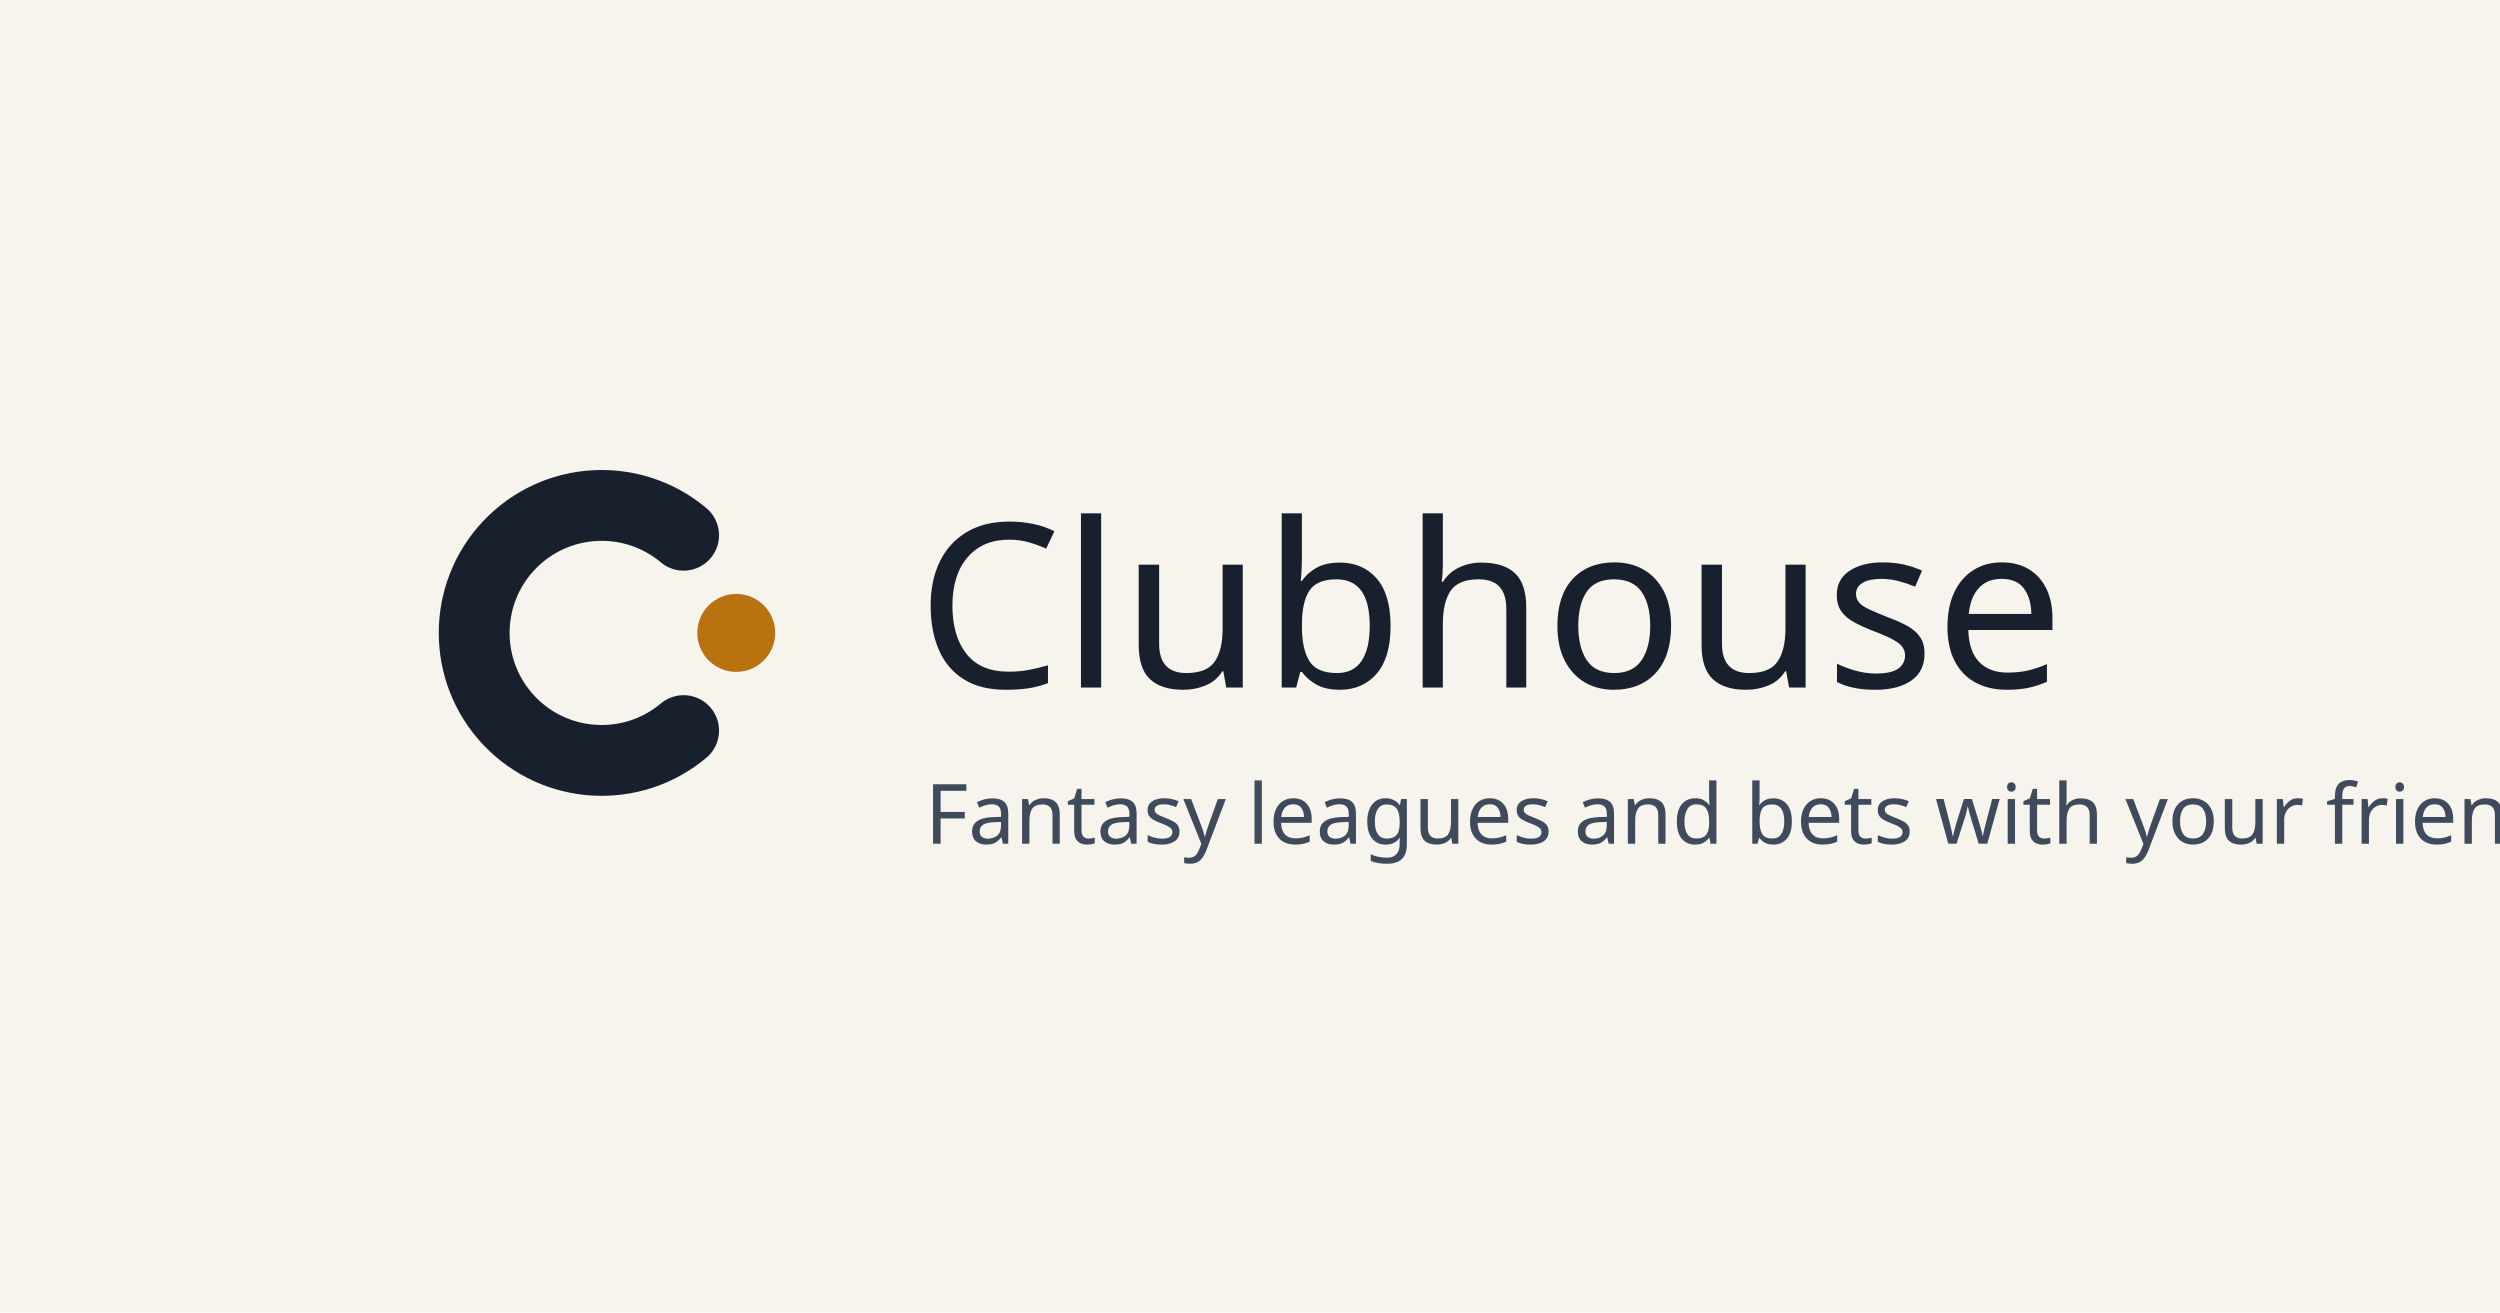
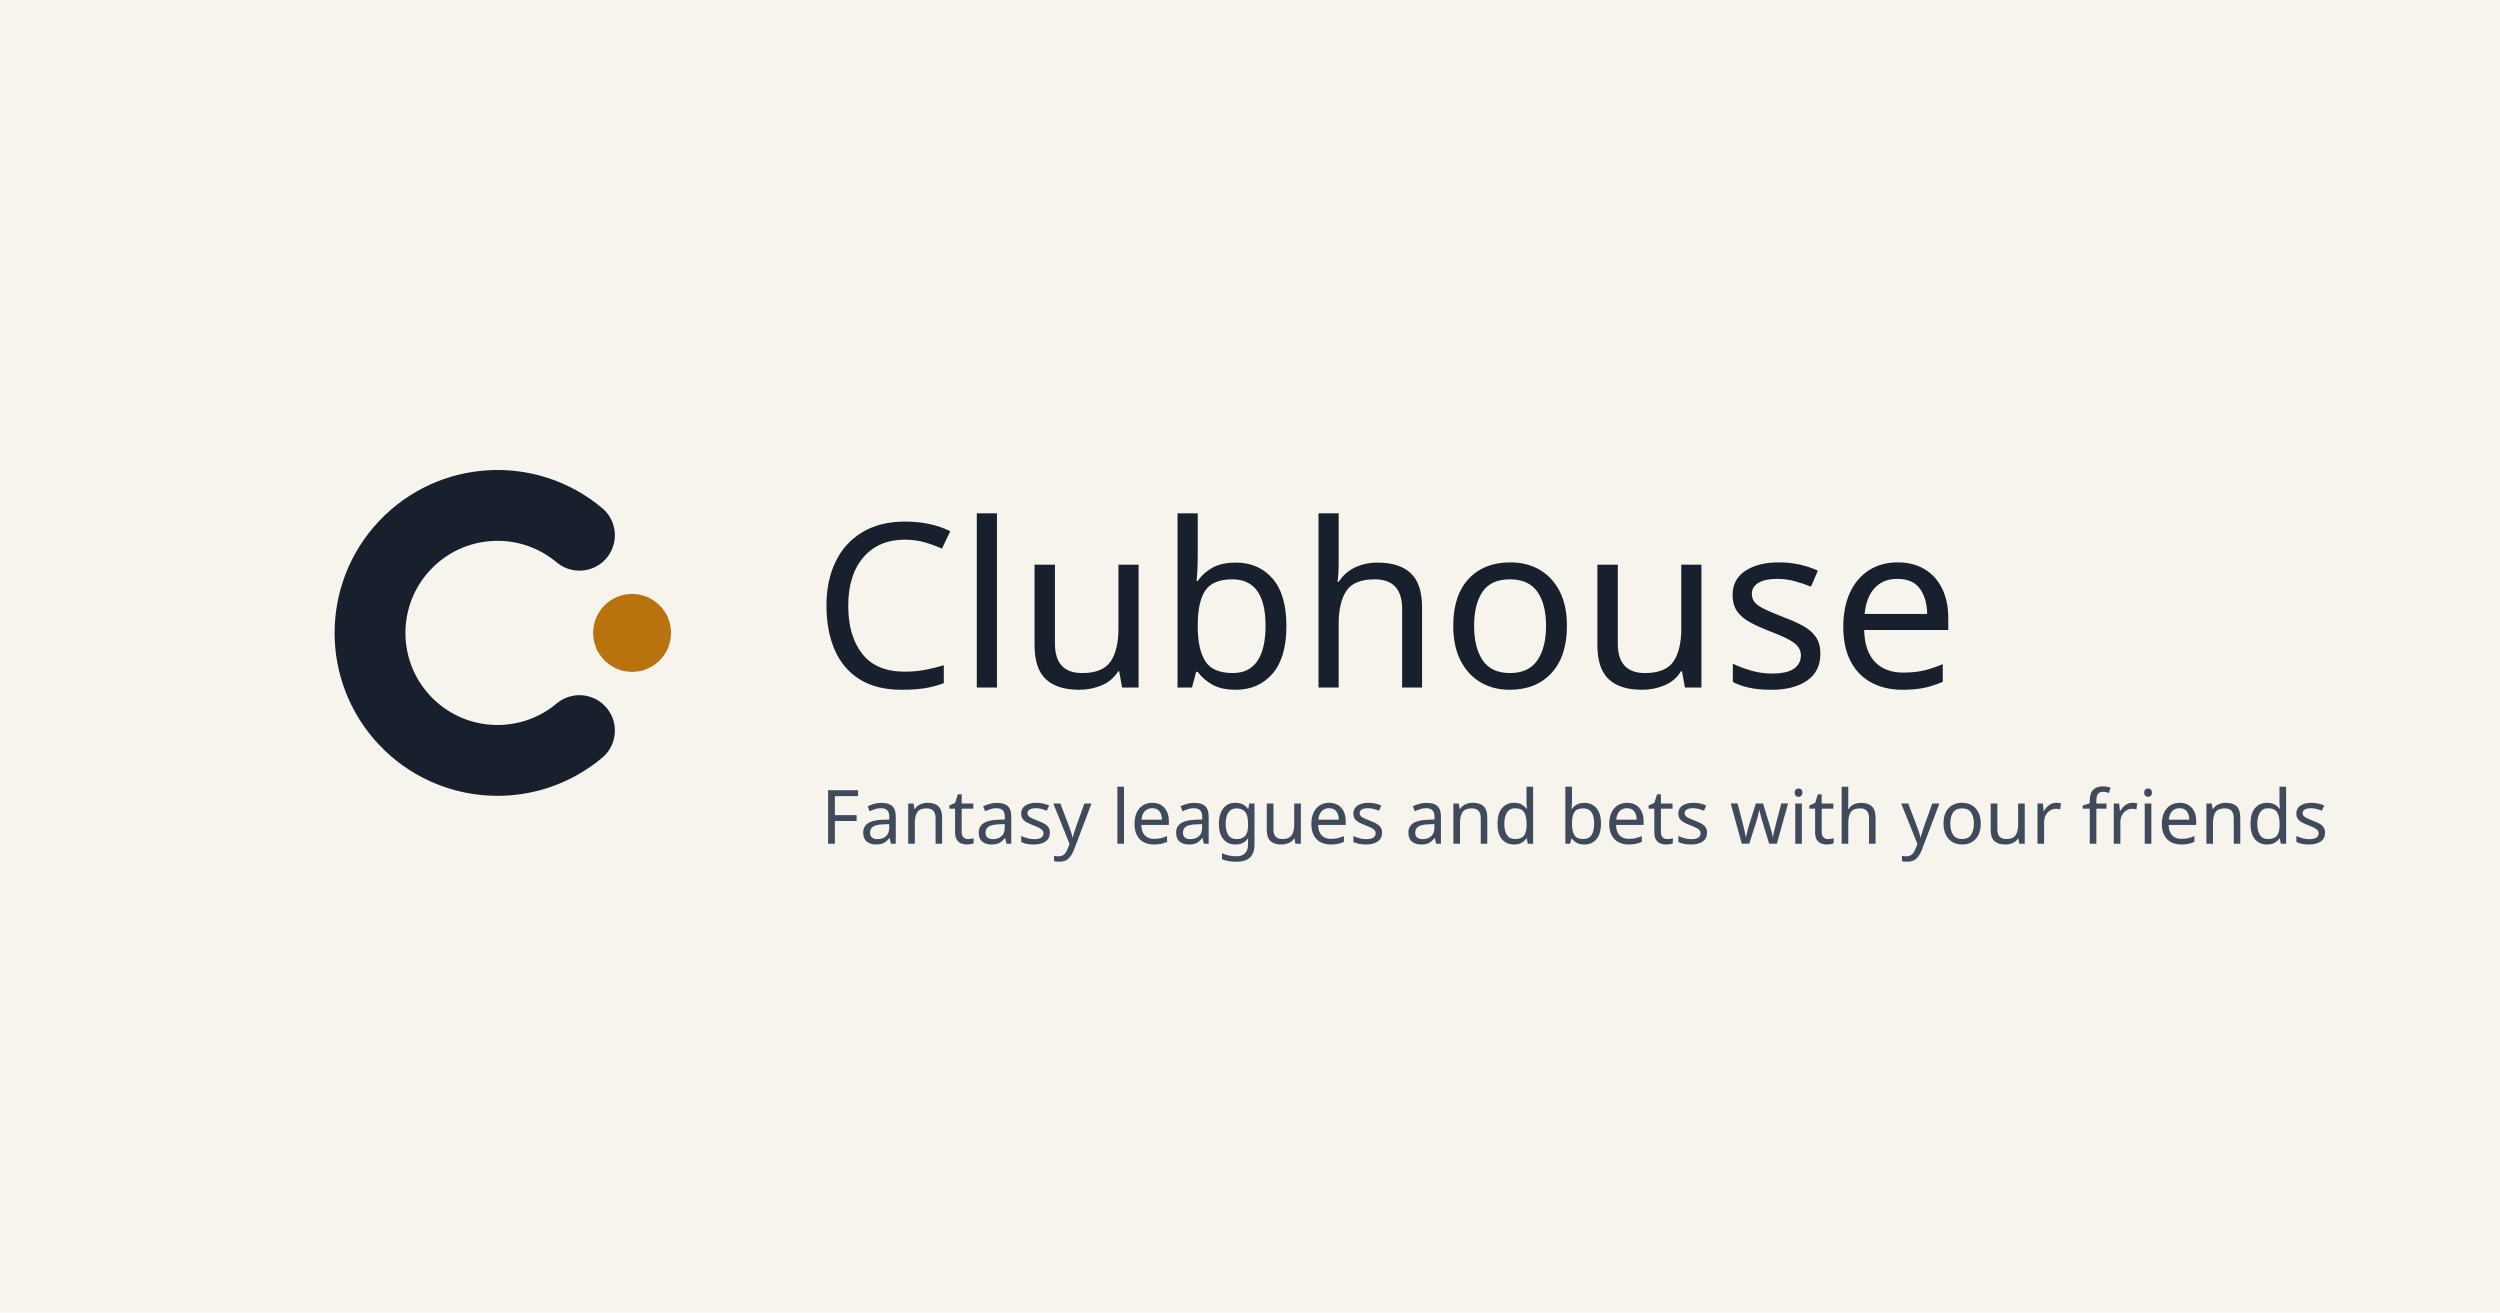
<svg xmlns="http://www.w3.org/2000/svg" viewBox="0 0 1200 630" width="1200" height="630">
  <rect width="1200" height="630" fill="#F7F3ED" />
-   <g transform="translate(180 195) scale(3.4)">
+   <g transform="translate(130 195) scale(3.4)">
    <path d="M43.57 18.21A18 18 0 1 0 43.57 45.79" fill="none" stroke="#18202E" stroke-width="10" stroke-linecap="round" />
    <circle cx="51" cy="32" r="5.5" fill="#B8720E" />
  </g>
-   <text x="440" y="330" font-family="Archivo Black, Archivo, sans-serif" font-size="110" fill="#18202E">Clubhouse</text>
-   <text x="444" y="405" font-family="Archivo, sans-serif" font-size="40" fill="#3F4A5C">Fantasy leagues and bets with your friends</text>
+   <text x="390" y="330" font-family="Archivo Black, Archivo, sans-serif" font-size="110" fill="#18202E">Clubhouse</text>
+   <text x="394" y="405" font-family="Archivo, sans-serif" font-size="36" fill="#3F4A5C">Fantasy leagues and bets with your friends</text>
</svg>
